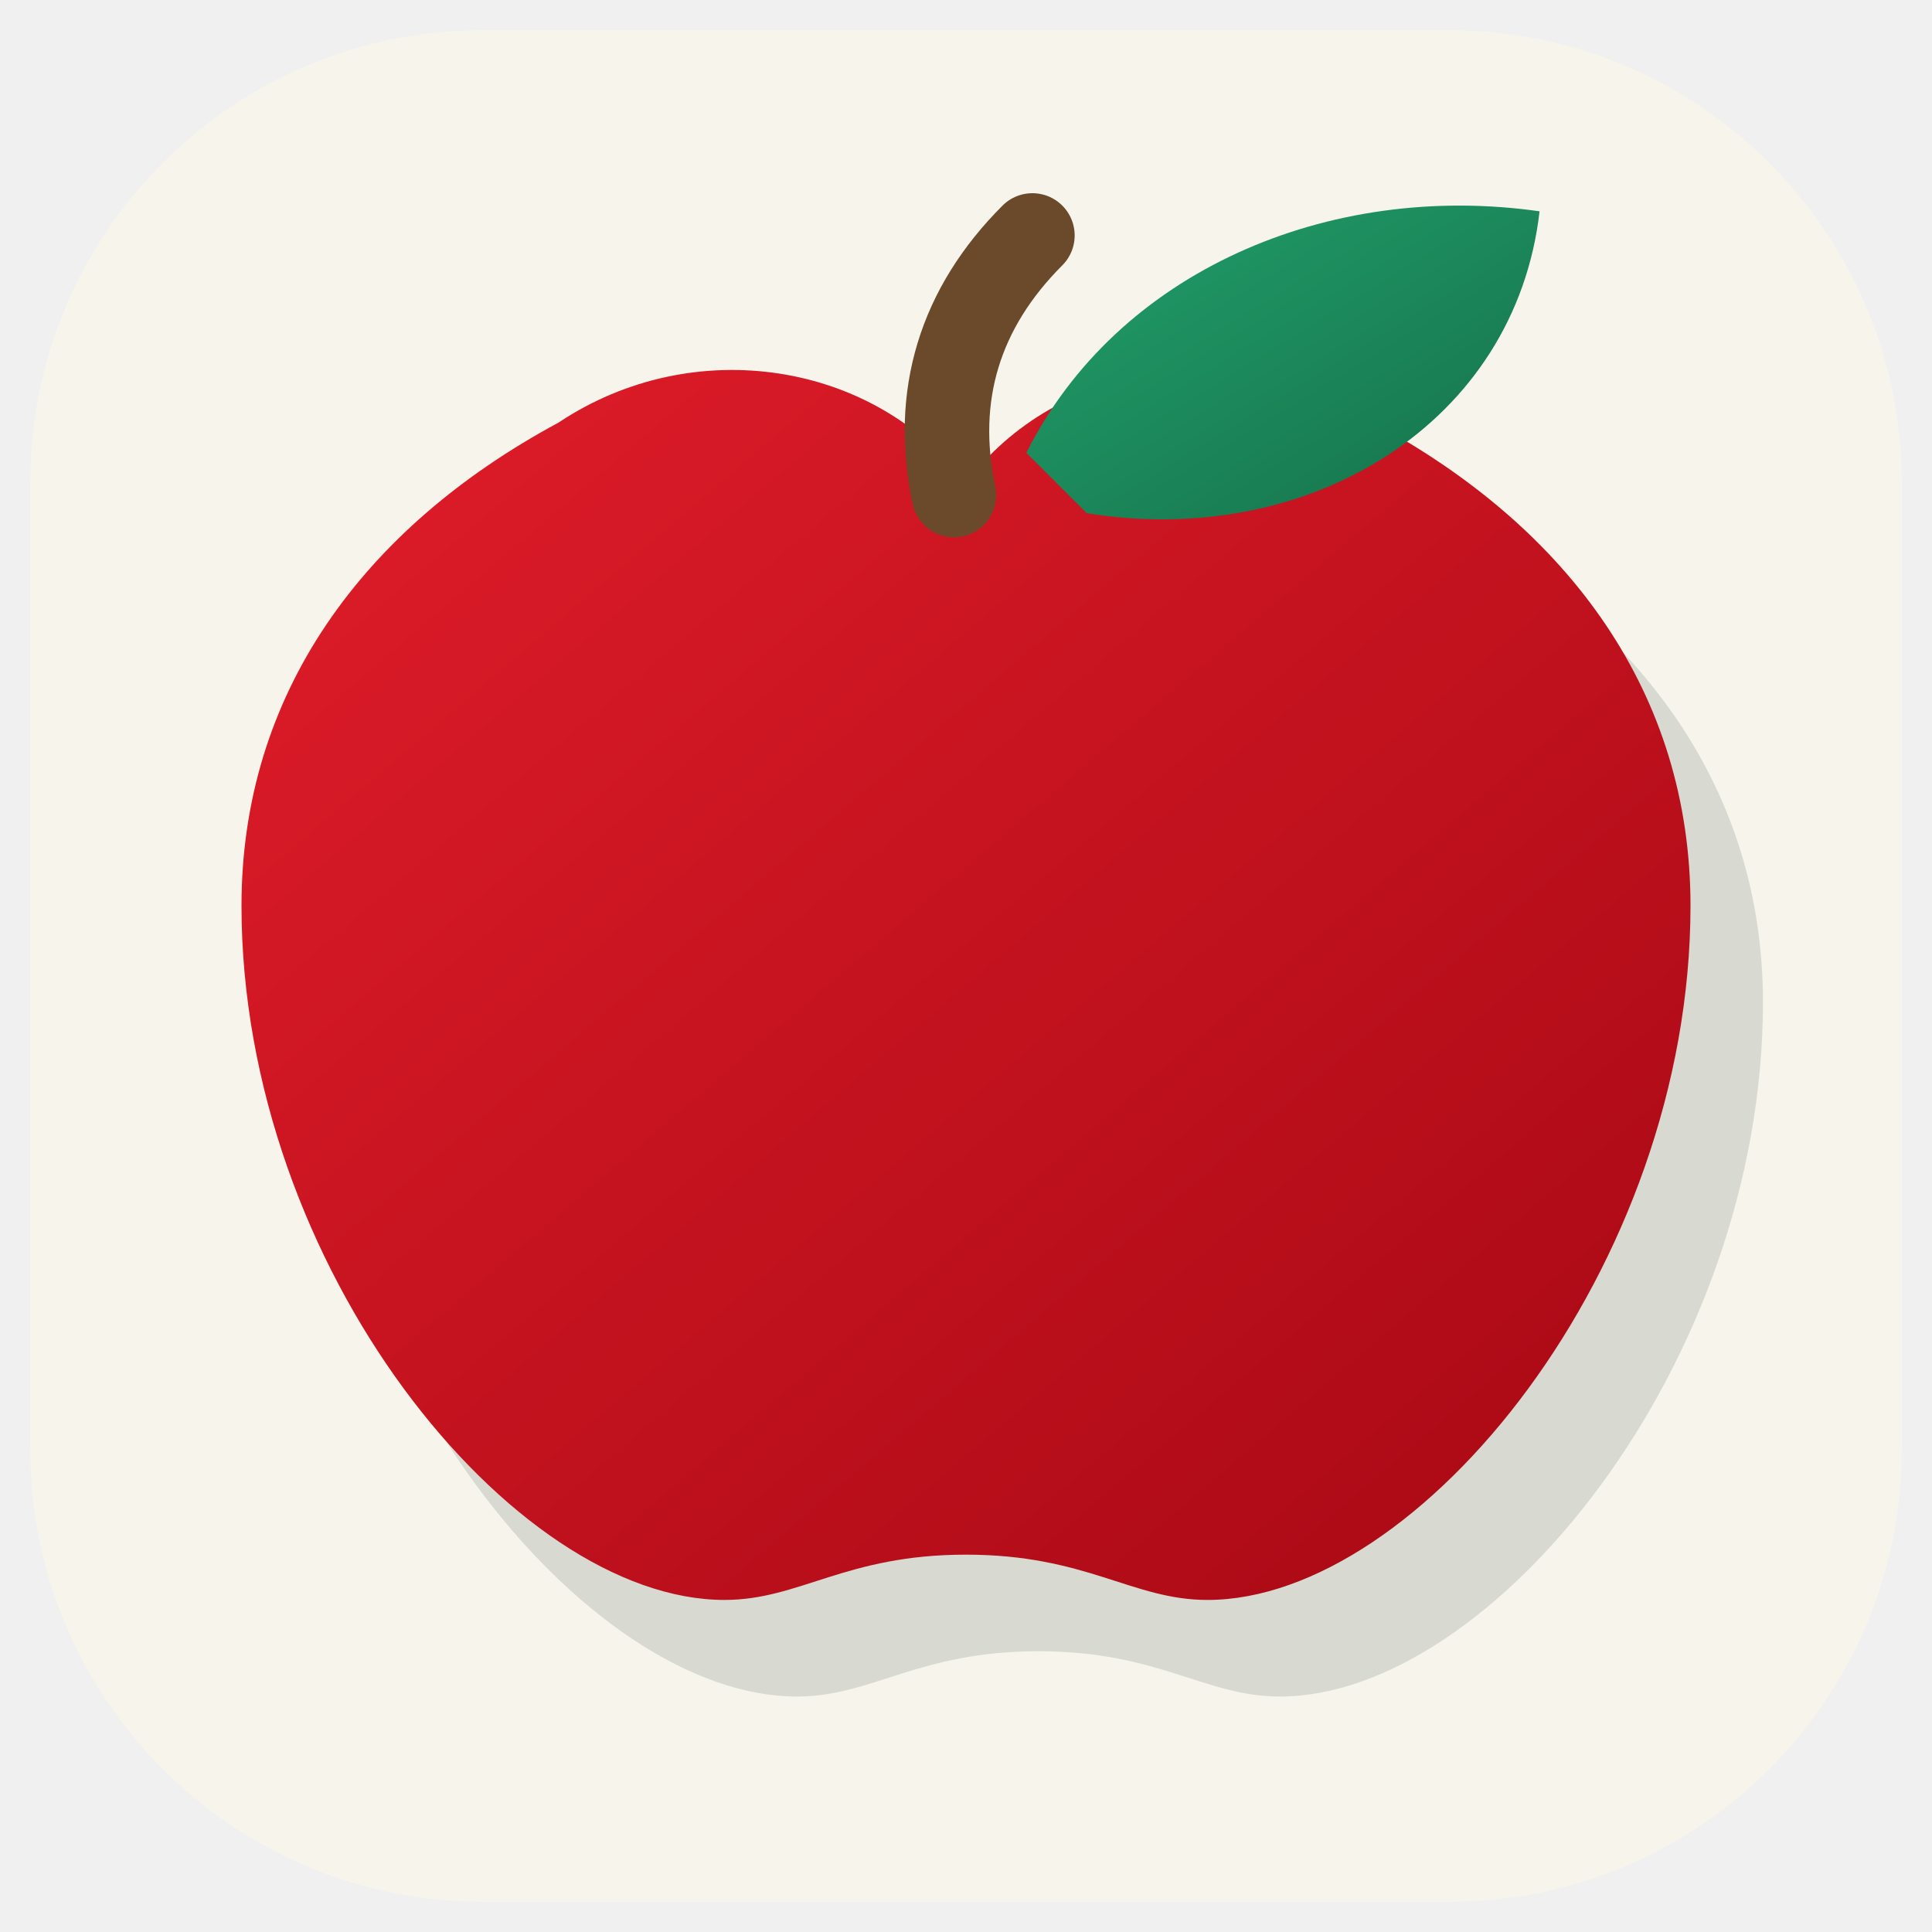
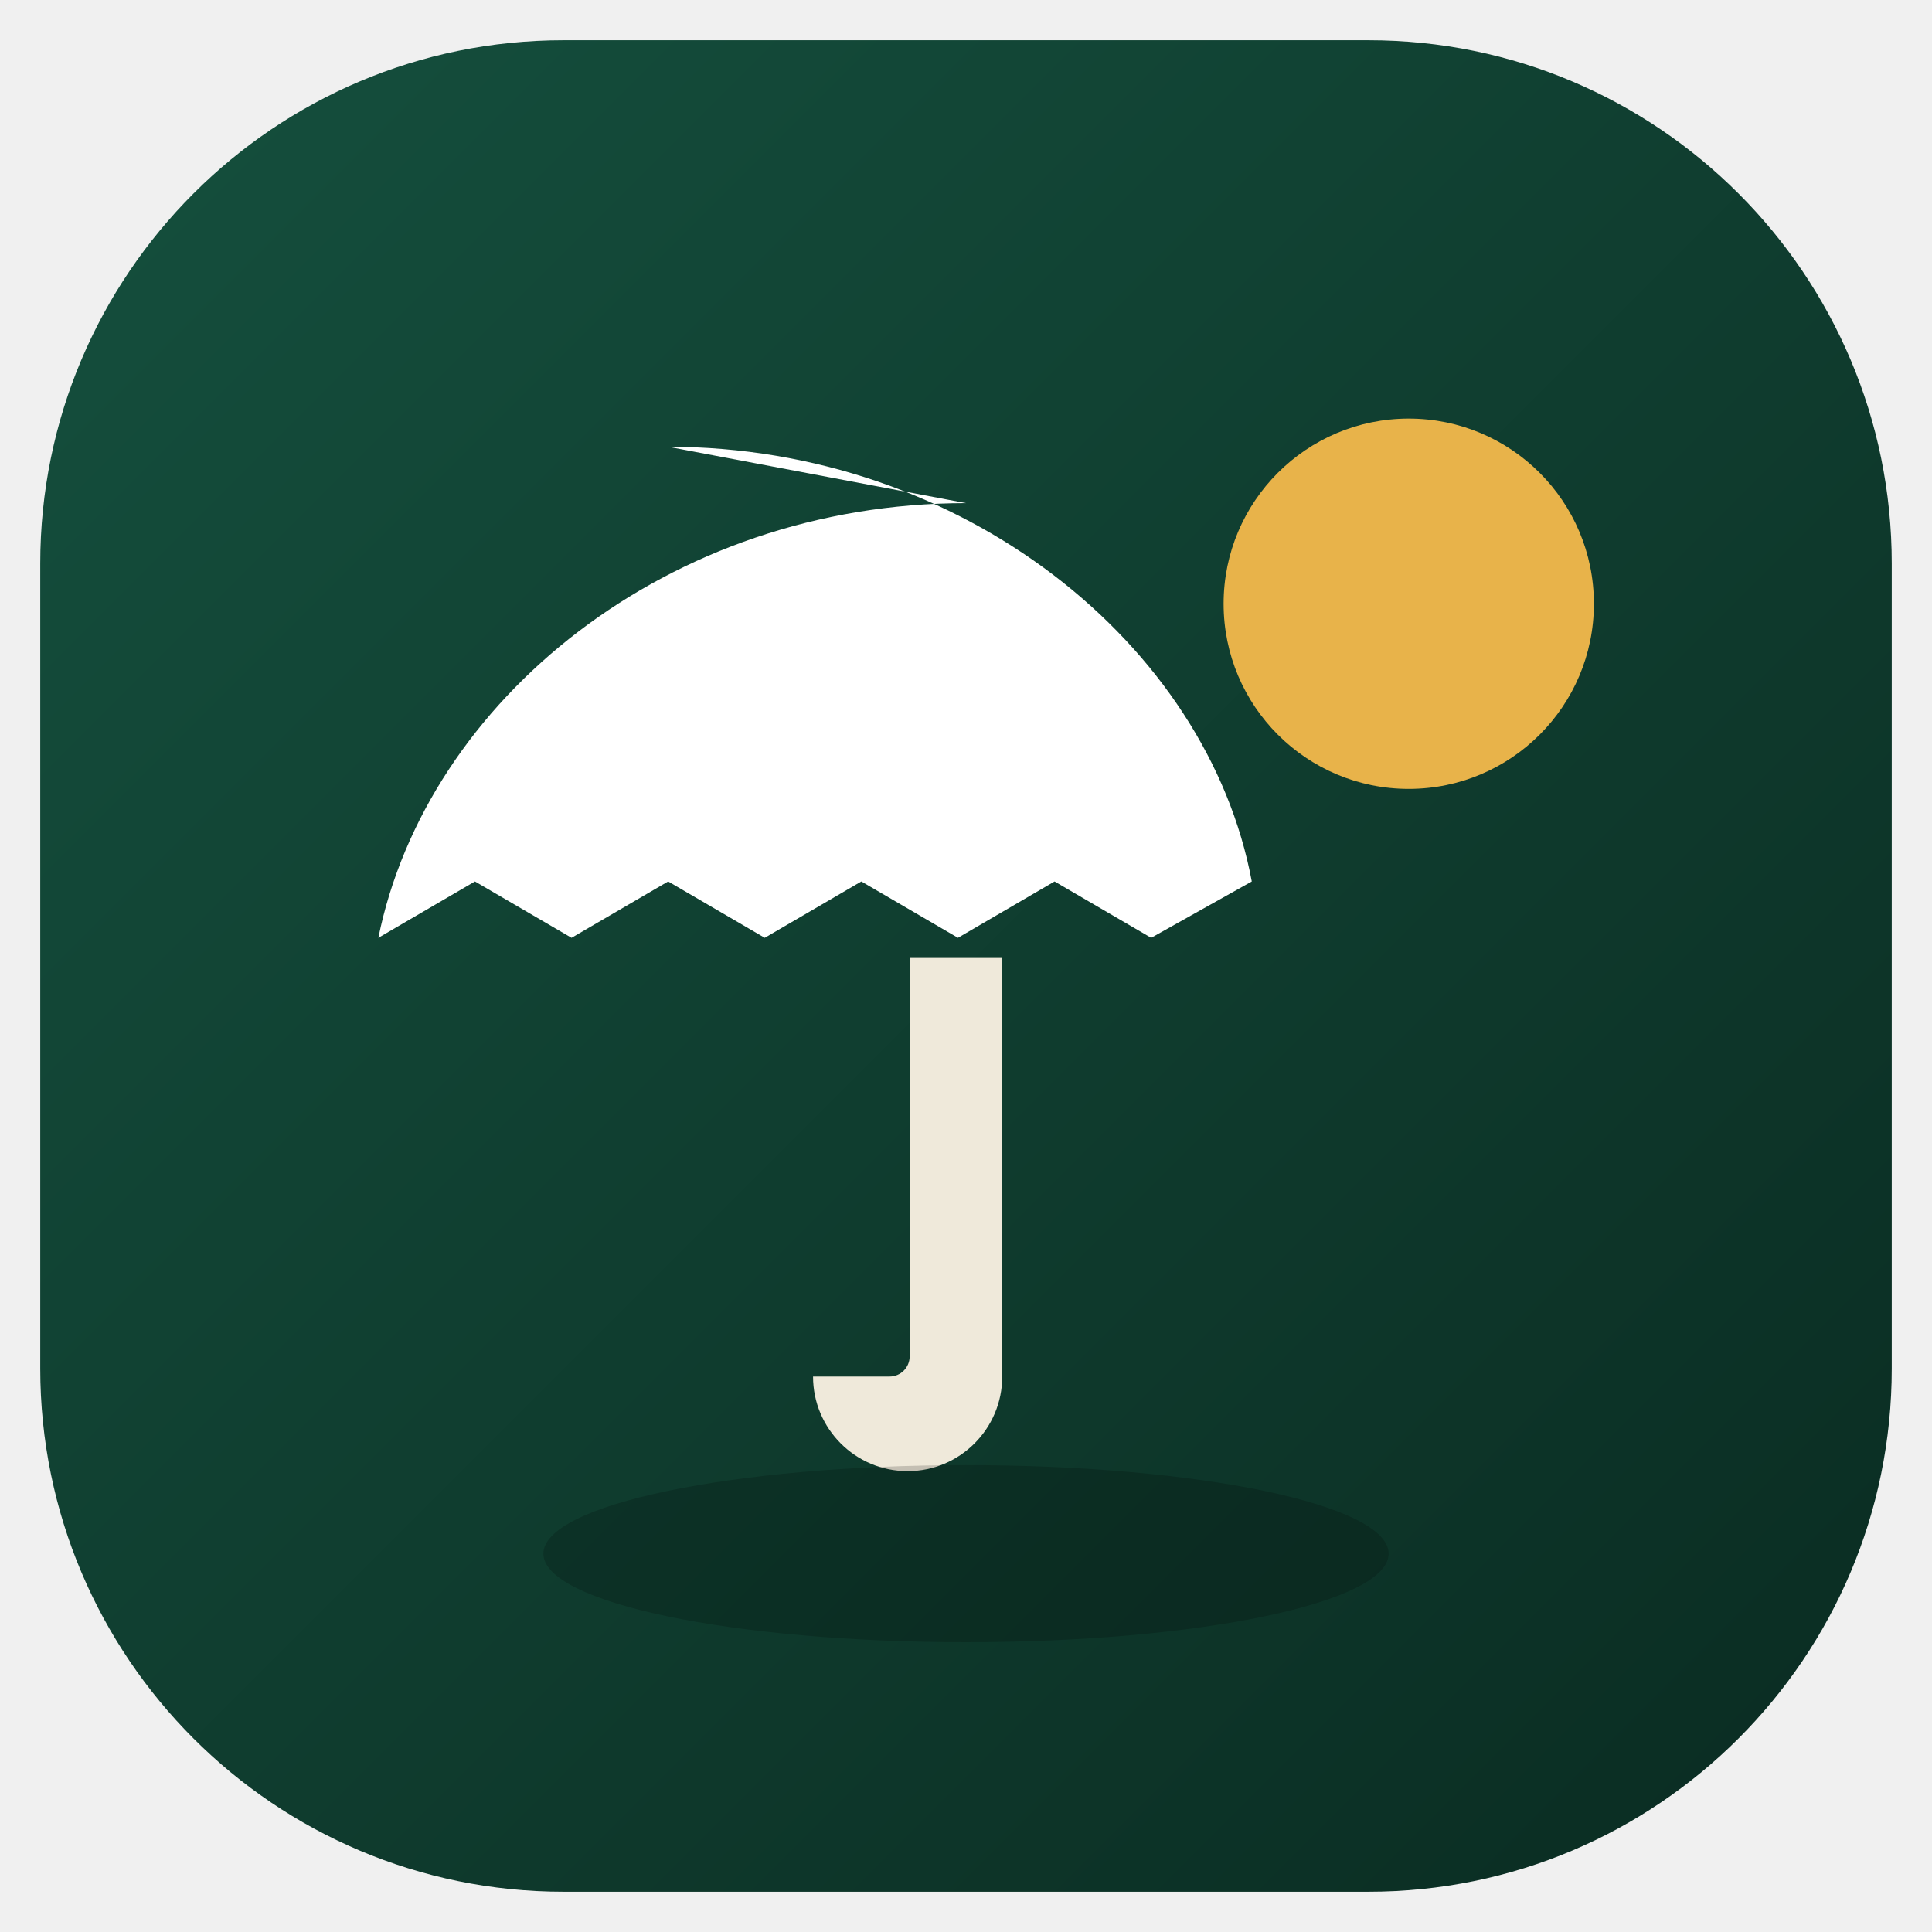
- <svg xmlns="http://www.w3.org/2000/svg" viewBox="0 0 64 64" width="64" height="64" role="img" aria-label="الظل للمظلات والسواتر">
+ <svg xmlns="http://www.w3.org/2000/svg" viewBox="0 0 48 48" width="48" height="48" role="img" aria-label="الظل للمظلات والسواتر">
  <defs>
-     <linearGradient id="apB" x1="0" y1="0" x2="1" y2="1">
-       <stop offset="0" stop-color="#E11D2A" />
-       <stop offset="1" stop-color="#A60814" />
-     </linearGradient>
-     <linearGradient id="apL" x1="0" y1="0" x2="1" y2="1">
-       <stop offset="0" stop-color="#22a06b" />
-       <stop offset="1" stop-color="#15704a" />
+     <linearGradient id="fg" x1="0" y1="0" x2="1" y2="1">
+       <stop offset="0" stop-color="#15503e" />
+       <stop offset="1" stop-color="#0a2b21" />
    </linearGradient>
  </defs>
-   <rect x="1" y="1" width="62" height="62" rx="15" fill="#f7f4ec" />
-   <path d="M32 16c-3-4-9-5-13.5-2C12 17.5 8 23 8 30c0 12 9 23 16 23 2.5 0 4-1.5 8-1.5s5.5 1.5 8 1.5c7 0 16-11 16-23 0-7-4-12.5-10.5-16C41 11 35 12 32 16z" transform="translate(2.4,3.2)" fill="#0a2b21" opacity=".13" />
-   <path d="M32 16c-3-4-9-5-13.5-2C12 17.5 8 23 8 30c0 12 9 23 16 23 2.5 0 4-1.5 8-1.5s5.5 1.5 8 1.5c7 0 16-11 16-23 0-7-4-12.5-10.5-16C41 11 35 12 32 16z" fill="url(#apB)" />
-   <path d="M34 15c3-6 10-9 17-8-.8 7-7.6 11.2-15 10z" fill="url(#apL)" />
-   <path d="M31.6 16.4c-.7-3.3.2-6.2 2.6-8.6" fill="none" stroke="#6b4a2b" stroke-width="2.8" stroke-linecap="round" />
+   <rect x="1" y="1" width="46" height="46" rx="13" fill="url(#fg)" />
+   <circle cx="35" cy="15" r="4.6" fill="#e8b34a" />
+   <path d="M24 12.5c-7.4 0-13.4 4.9-14.6 10.8l2.4-1.4 2.4 1.4 2.4-1.4 2.4 1.4 2.4-1.4 2.4 1.4 2.4-1.4 2.4 1.4 2.5-1.4c-1.1-5.9-7.2-10.8-14.5-10.8Z" fill="#fff" />
+   <path d="M23.1 23.8h1.8v10.4a2.35 2.35 0 0 1-4.7 0h1.9a.5.5 0 0 0 .5-.5V23.8Z" fill="#efe9da" />
+   <ellipse cx="24" cy="38.6" rx="10.5" ry="2.2" fill="#000" opacity=".18" />
</svg>
